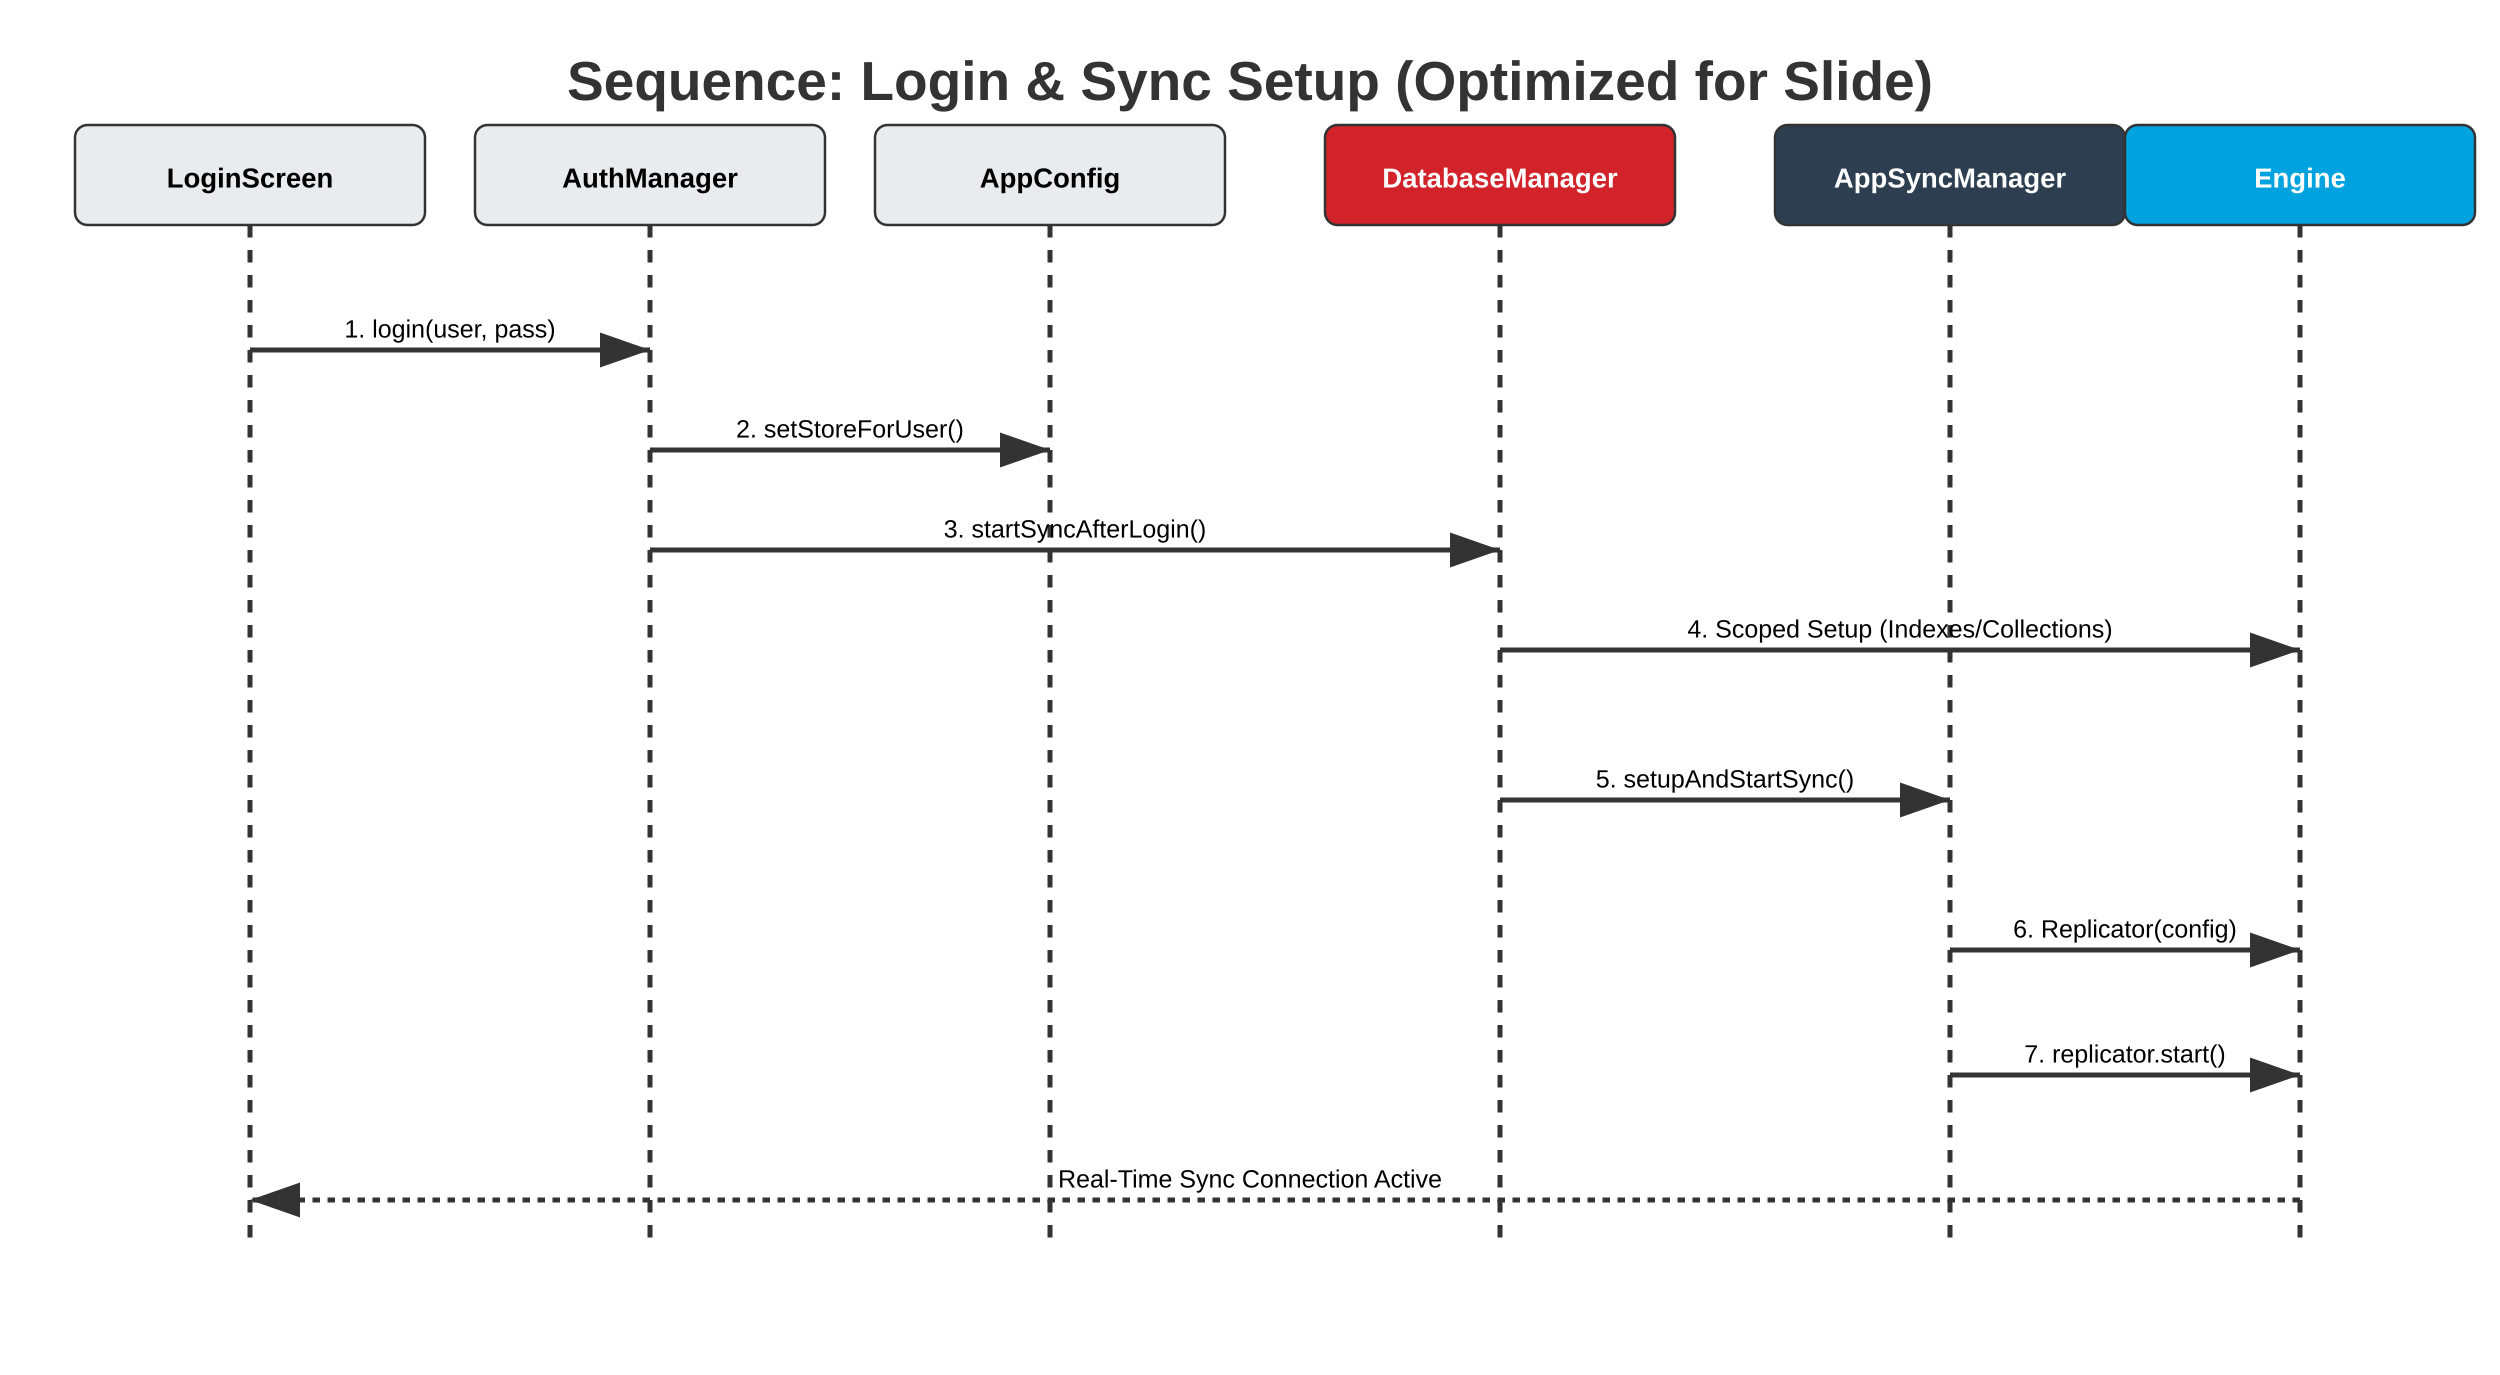
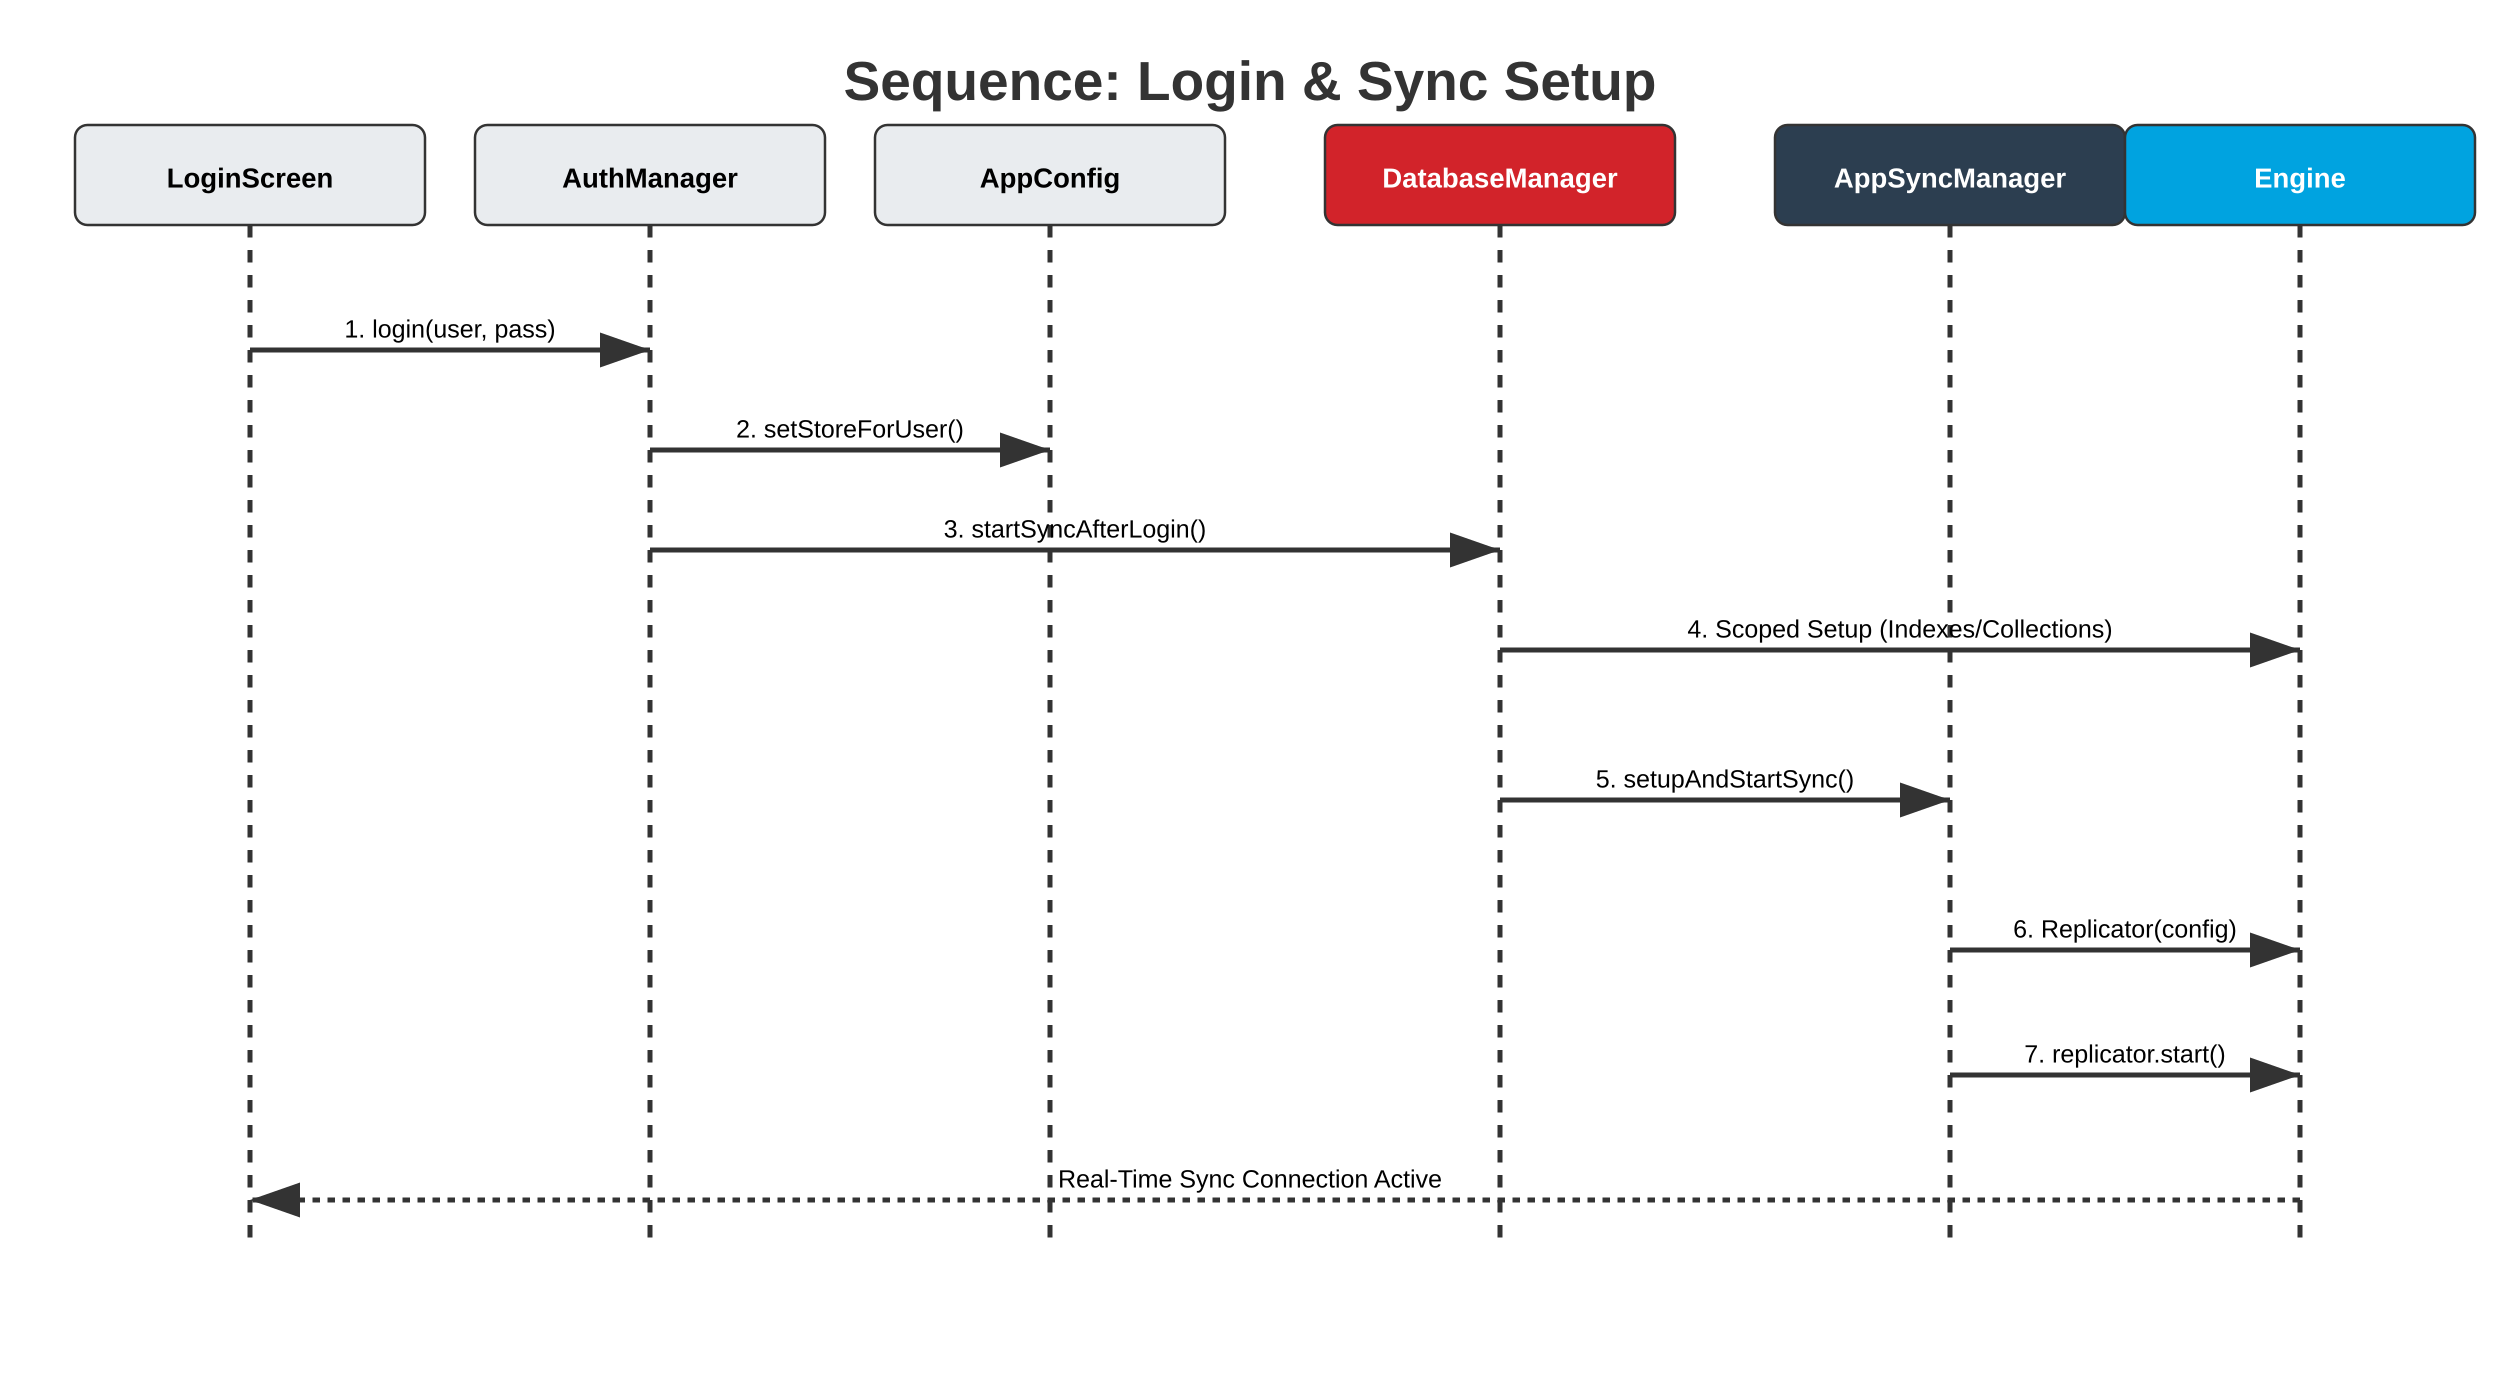
<svg xmlns="http://www.w3.org/2000/svg" width="1000" height="550" viewBox="0 0 1000 550">
  <defs>
    <marker id="arrow" markerWidth="10" markerHeight="7" refX="10" refY="3.5" orient="auto">
      <polygon points="0 0, 10 3.5, 0 7" fill="#333" />
    </marker>
  </defs>
  <rect width="1000" height="550" fill="#ffffff" />
-   <text x="500" y="40" font-family="Arial" font-size="22" font-weight="bold" text-anchor="middle" fill="#333">Sequence: Login &amp; Sync Setup (Optimized for Slide)</text>
+   <text x="500" y="40" font-family="Arial" font-size="22" font-weight="bold" text-anchor="middle" fill="#333">Sequence: Login &amp; Sync Setup</text>
  <line x1="100" y1="80" x2="100" y2="500" stroke="#333" stroke-width="2" stroke-dasharray="5,5" />
  <line x1="260" y1="80" x2="260" y2="500" stroke="#333" stroke-width="2" stroke-dasharray="5,5" />
  <line x1="420" y1="80" x2="420" y2="500" stroke="#333" stroke-width="2" stroke-dasharray="5,5" />
  <line x1="600" y1="80" x2="600" y2="500" stroke="#333" stroke-width="2" stroke-dasharray="5,5" />
  <line x1="780" y1="80" x2="780" y2="500" stroke="#333" stroke-width="2" stroke-dasharray="5,5" />
  <line x1="920" y1="80" x2="920" y2="500" stroke="#333" stroke-width="2" stroke-dasharray="5,5" />
  <rect x="30" y="50" width="140" height="40" rx="5" fill="#e9ecef" stroke="#333" />
  <text x="100" y="75" font-family="Arial" font-size="11" font-weight="bold" text-anchor="middle">LoginScreen</text>
  <rect x="190" y="50" width="140" height="40" rx="5" fill="#e9ecef" stroke="#333" />
  <text x="260" y="75" font-family="Arial" font-size="11" font-weight="bold" text-anchor="middle">AuthManager</text>
  <rect x="350" y="50" width="140" height="40" rx="5" fill="#e9ecef" stroke="#333" />
  <text x="420" y="75" font-family="Arial" font-size="11" font-weight="bold" text-anchor="middle">AppConfig</text>
  <rect x="530" y="50" width="140" height="40" rx="5" fill="#d2232a" stroke="#333" />
  <text x="600" y="75" font-family="Arial" font-size="11" font-weight="bold" text-anchor="middle" fill="white">DatabaseManager</text>
  <rect x="710" y="50" width="140" height="40" rx="5" fill="#2c3e50" stroke="#333" />
  <text x="780" y="75" font-family="Arial" font-size="11" font-weight="bold" text-anchor="middle" fill="white">AppSyncManager</text>
  <rect x="850" y="50" width="140" height="40" rx="5" fill="#00a3e0" stroke="#333" />
  <text x="920" y="75" font-family="Arial" font-size="11" font-weight="bold" text-anchor="middle" fill="white">Engine</text>
  <path d="M100 140 L260 140" stroke="#333" stroke-width="2" marker-end="url(#arrow)" />
  <text x="180" y="135" font-family="Arial" font-size="10" text-anchor="middle">1. login(user, pass)</text>
  <path d="M260 180 L420 180" stroke="#333" stroke-width="2" marker-end="url(#arrow)" />
  <text x="340" y="175" font-family="Arial" font-size="10" text-anchor="middle">2. setStoreForUser()</text>
  <path d="M260 220 L600 220" stroke="#333" stroke-width="2" marker-end="url(#arrow)" />
  <text x="430" y="215" font-family="Arial" font-size="10" text-anchor="middle">3. startSyncAfterLogin()</text>
  <path d="M600 260 L920 260" stroke="#333" stroke-width="2" marker-end="url(#arrow)" />
  <text x="760" y="255" font-family="Arial" font-size="10" text-anchor="middle">4. Scoped Setup (Indexes/Collections)</text>
  <path d="M600 320 L780 320" stroke="#333" stroke-width="2" marker-end="url(#arrow)" />
  <text x="690" y="315" font-family="Arial" font-size="10" text-anchor="middle">5. setupAndStartSync()</text>
  <path d="M780 380 L920 380" stroke="#333" stroke-width="2" marker-end="url(#arrow)" />
  <text x="850" y="375" font-family="Arial" font-size="10" text-anchor="middle">6. Replicator(config)</text>
  <path d="M780 430 L920 430" stroke="#333" stroke-width="2" marker-end="url(#arrow)" />
  <text x="850" y="425" font-family="Arial" font-size="10" text-anchor="middle">7. replicator.start()</text>
  <path d="M920 480 L100 480" stroke="#333" stroke-width="2" stroke-dasharray="3,3" marker-end="url(#arrow)" />
  <text x="500" y="475" font-family="Arial" font-size="10" text-anchor="middle">Real-Time Sync Connection Active</text>
</svg>
